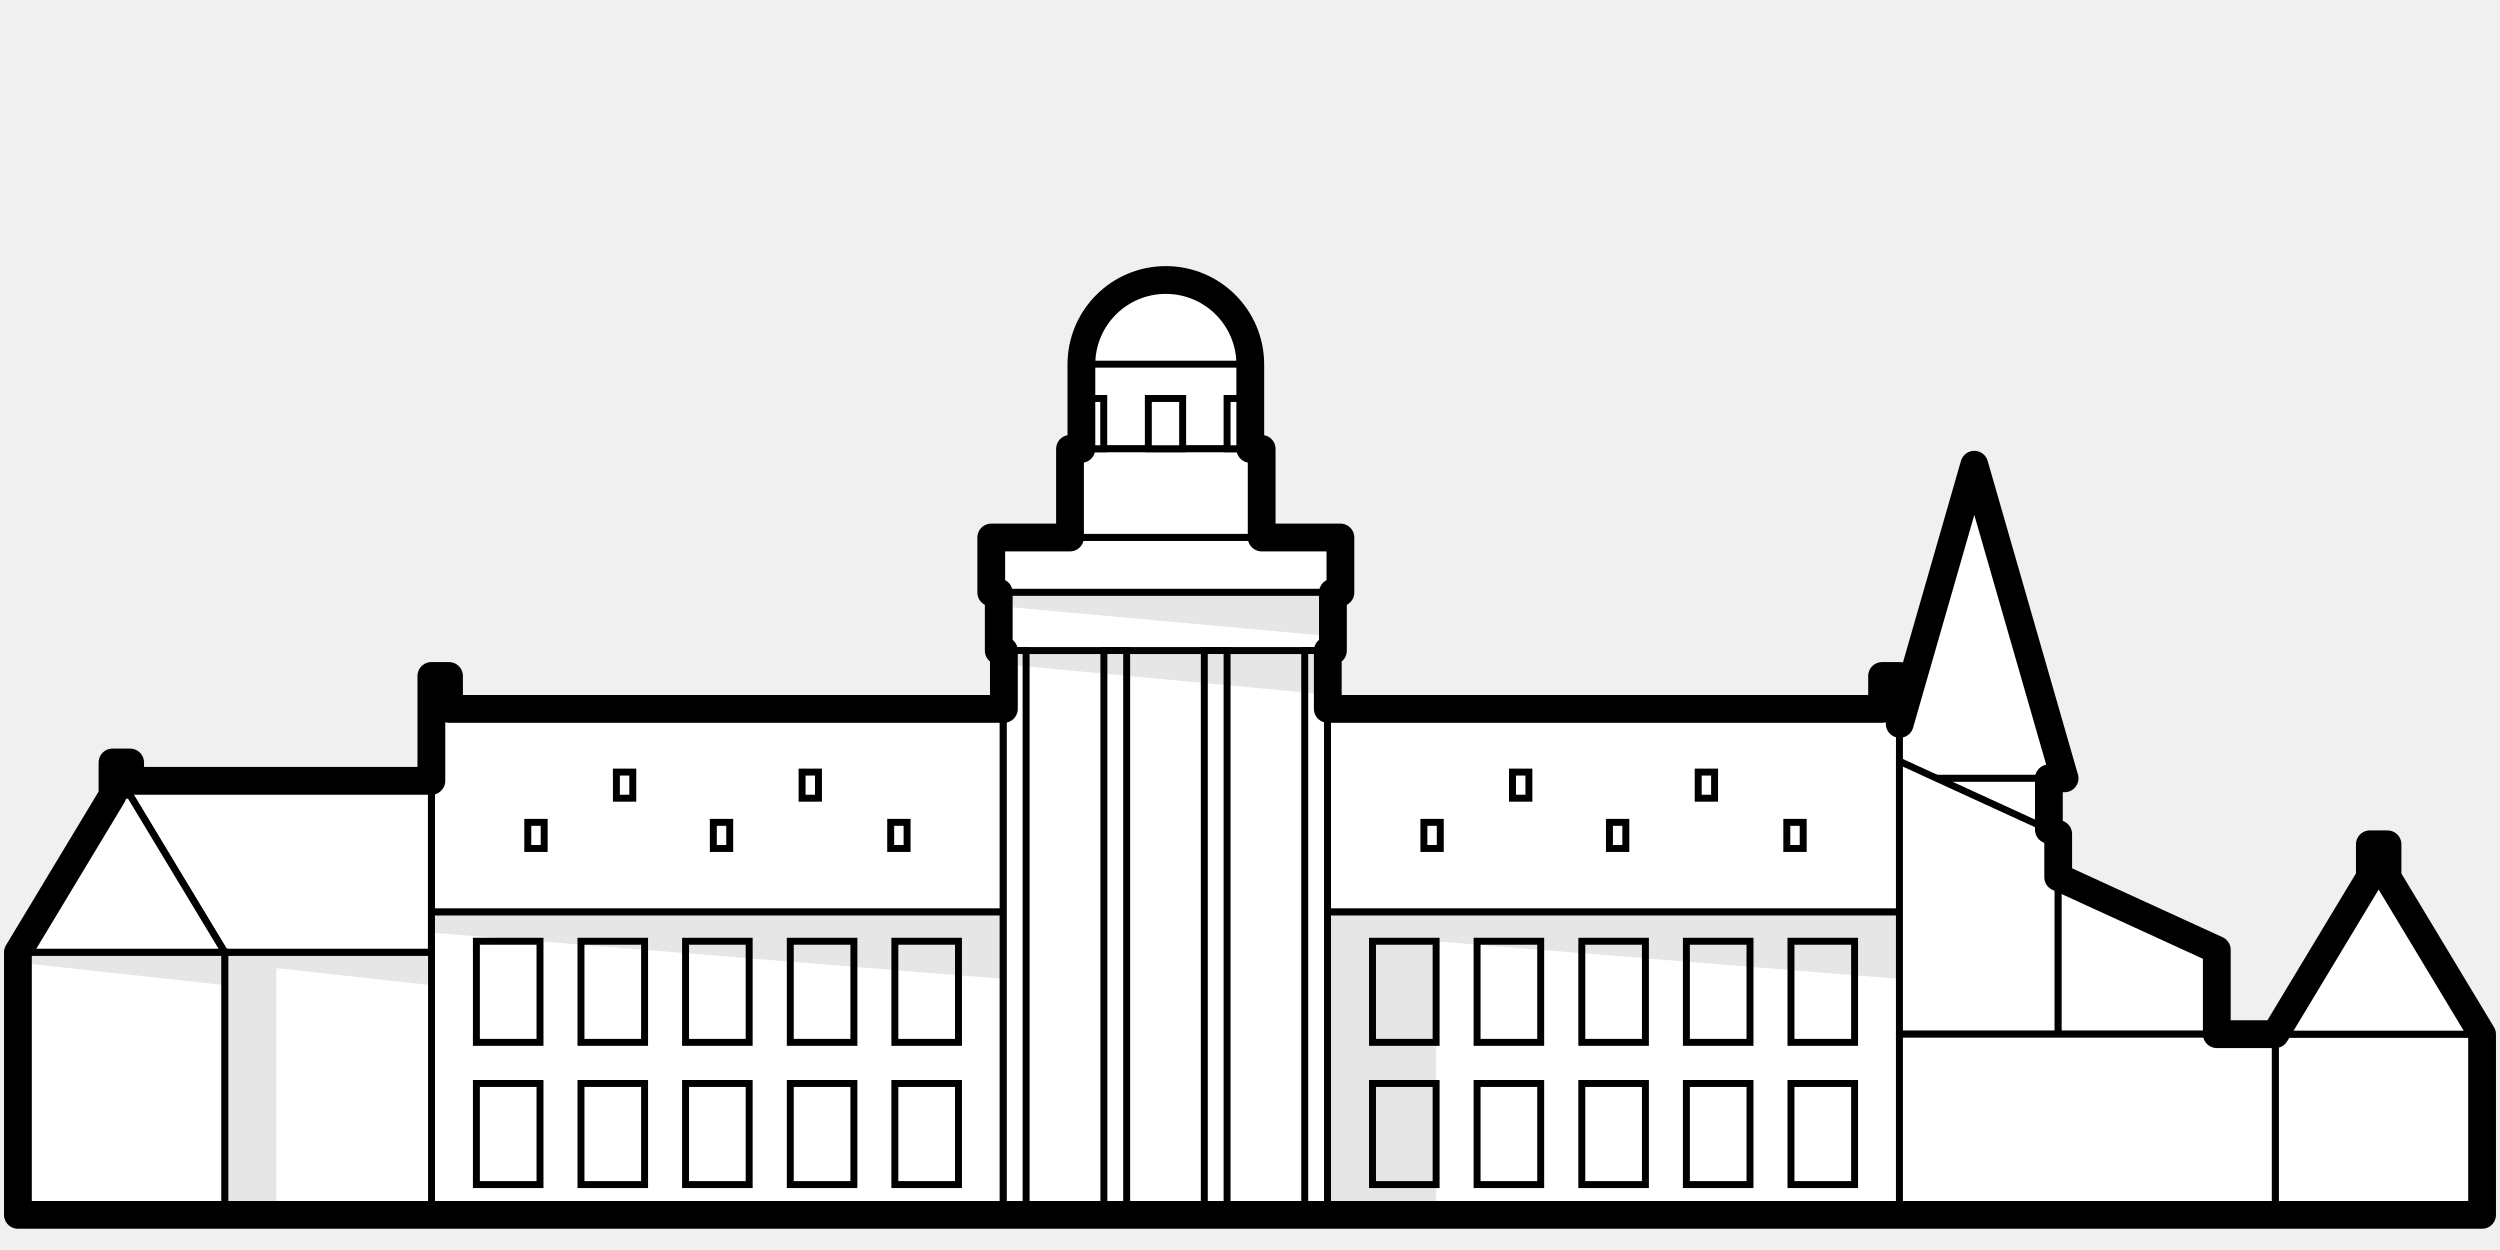
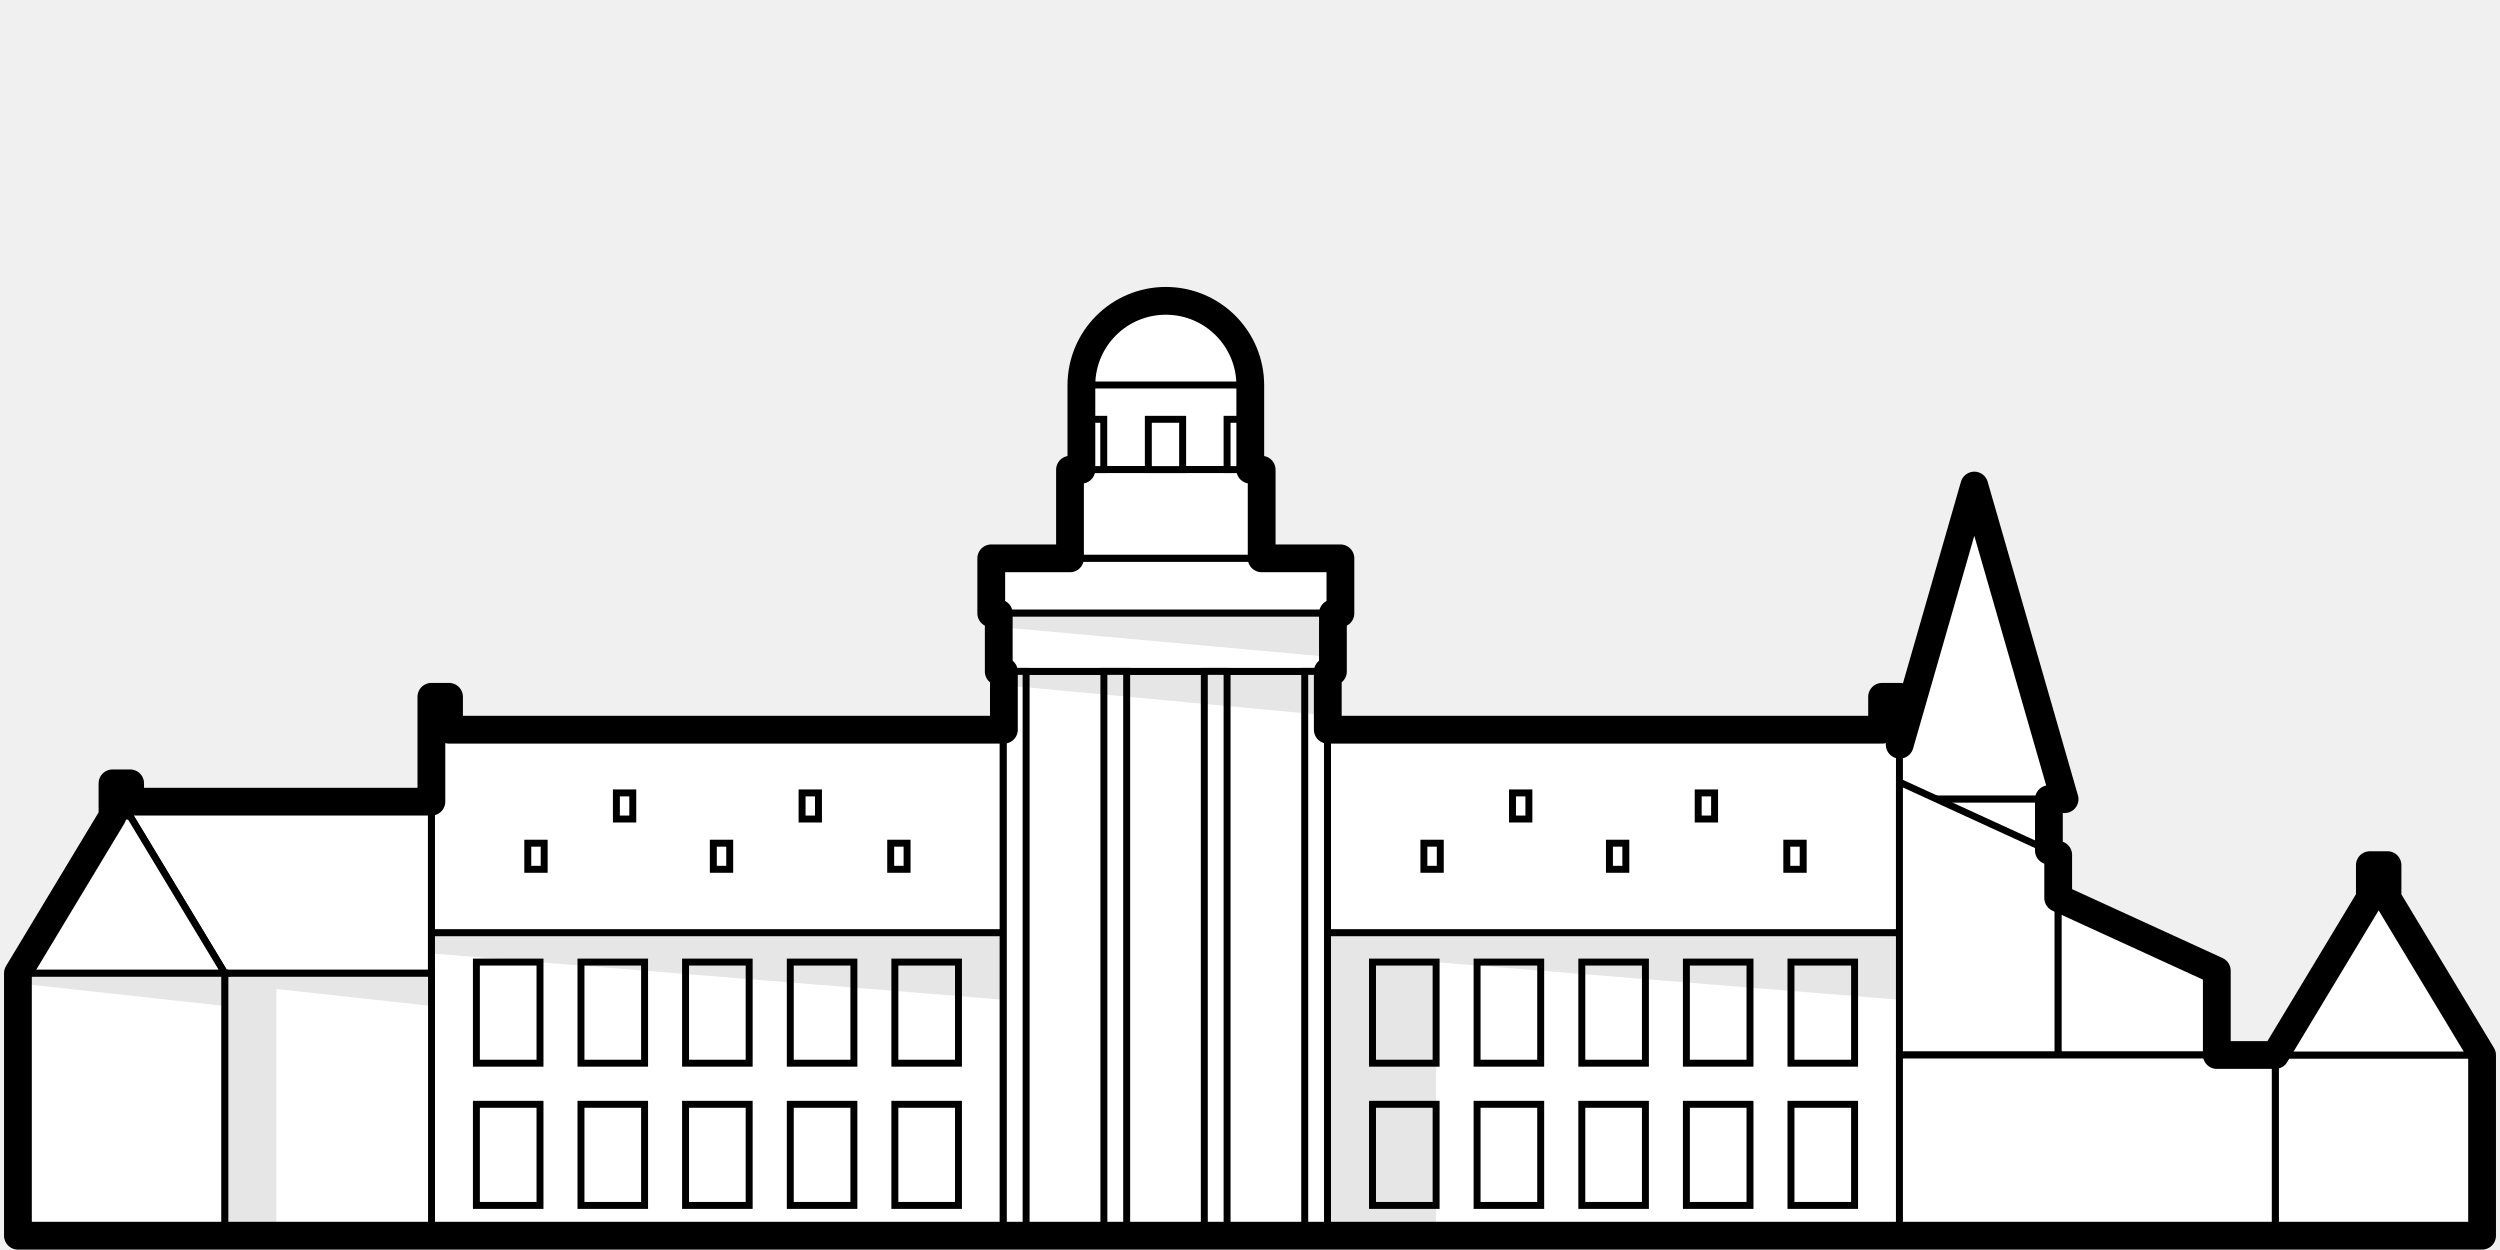
<svg xmlns="http://www.w3.org/2000/svg" viewBox="0 0 180 90">
-   <g id="outlines">
-     <g>
+   <g transform="translate(0 1.5)">
+     <g id="outlines">
      <g>
        <polygon points="148.64 56.04 135.64 56.04 142.14 33.46 142.14 33.46 148.64 56.04" fill="#fff" stroke="#000" stroke-miterlimit="10" stroke-width=".5" />
        <rect x="136.76" y="56.04" width="10.75" height="31.43" fill="#fff" stroke="#000" stroke-miterlimit="10" stroke-width=".5" />
        <rect x="31.06" y="65.65" width="41.18" height="21.82" fill="#fff" stroke="#000" stroke-miterlimit="10" stroke-width=".5" />
        <rect x="31.06" y="51.03" width="41.18" height="14.62" fill="#fff" stroke="#000" stroke-miterlimit="10" stroke-width=".5" />
        <rect x="16.18" y="68.56" width="14.89" height="18.9" fill="#fff" stroke="#000" stroke-miterlimit="10" stroke-width=".5" />
        <polygon points="31.06 56.21 8.73 56.21 16.18 68.56 31.06 68.56 31.06 56.21" fill="#fff" stroke="#000" stroke-miterlimit="10" stroke-width=".5" />
        <rect x="1.29" y="68.56" width="14.89" height="18.9" fill="#fff" stroke="#000" stroke-miterlimit="10" stroke-width=".5" />
        <polygon points="8.73 56.21 8.73 56.21 1.29 68.56 16.18 68.56 8.73 56.21" fill="#fff" stroke="#000" stroke-miterlimit="10" stroke-width=".5" />
        <rect x="95.58" y="65.65" width="41.18" height="21.82" fill="#fff" stroke="#000" stroke-miterlimit="10" stroke-width=".5" />
        <rect x="95.58" y="51.03" width="41.18" height="14.62" fill="#fff" stroke="#000" stroke-miterlimit="10" stroke-width=".5" />
        <rect x="72.24" y="46.84" width="23.34" height="40.62" fill="#fff" stroke="#000" stroke-miterlimit="10" stroke-width=".5" />
        <rect x="71.34" y="38.69" width="25.15" height="3.96" fill="#fff" stroke="#000" stroke-miterlimit="10" stroke-width=".5" />
        <rect x="71.87" y="42.65" width="24.08" height="4.19" fill="#fff" stroke="#000" stroke-miterlimit="10" stroke-width=".5" />
        <rect x="77.01" y="32.31" width="13.81" height="6.38" fill="#fff" stroke="#000" stroke-miterlimit="10" stroke-width=".5" />
        <path d="M83.91,20.14h0c-3.36,0-6.08,2.72-6.08,6.08v6.08h12.17v-6.08c0-3.36-2.72-6.08-6.08-6.08Z" fill="#fff" stroke="#000" stroke-miterlimit="10" stroke-width=".5" />
        <rect x="82.68" y="28.69" width="2.47" height="3.62" fill="#fff" stroke="#000" stroke-miterlimit="10" stroke-width=".5" />
        <rect x="77.83" y="28.69" width="1.64" height="3.62" fill="#fff" stroke="#000" stroke-miterlimit="10" stroke-width=".5" />
        <rect x="88.35" y="28.69" width="1.64" height="3.62" fill="#fff" stroke="#000" stroke-miterlimit="10" stroke-width=".5" />
        <g>
          <rect x="79.48" y="46.84" width="1.64" height="40.62" fill="#fff" stroke="#000" stroke-miterlimit="10" stroke-width=".5" />
          <rect x="72.24" y="46.84" width="1.64" height="40.62" fill="#fff" stroke="#000" stroke-miterlimit="10" stroke-width=".5" />
          <rect x="86.71" y="46.84" width="1.64" height="40.62" fill="#fff" stroke="#000" stroke-miterlimit="10" stroke-width=".5" />
          <rect x="93.94" y="46.84" width="1.64" height="40.62" fill="#fff" stroke="#000" stroke-miterlimit="10" stroke-width=".5" />
        </g>
        <rect x="8.1" y="54.89" width="1.27" height="2.37" fill="#fff" stroke="#000" stroke-miterlimit="10" stroke-width=".5" />
        <rect x="163.82" y="74.46" width="14.89" height="13" fill="#fff" stroke="#000" stroke-miterlimit="10" stroke-width=".5" />
        <polygon points="171.27 62.11 171.27 62.11 163.82 74.46 178.71 74.46 171.27 62.11" fill="#fff" stroke="#000" stroke-miterlimit="10" stroke-width=".5" />
        <rect x="170.63" y="60.8" width="1.27" height="2.37" fill="#fff" stroke="#000" stroke-miterlimit="10" stroke-width=".5" />
        <rect x="31.06" y="48.66" width="1.27" height="2.37" fill="#fff" stroke="#000" stroke-miterlimit="10" stroke-width=".5" />
        <rect x="135.5" y="48.66" width="1.27" height="2.37" fill="#fff" stroke="#000" stroke-miterlimit="10" stroke-width=".5" />
        <rect x="34.3" y="67.77" width="4.58" height="7.28" fill="#fff" stroke="#000" stroke-miterlimit="10" stroke-width=".5" />
        <g>
          <rect x="38" y="59.21" width="1.18" height="1.88" fill="#fff" stroke="#000" stroke-miterlimit="10" stroke-width=".5" />
          <rect x="51.36" y="59.21" width="1.18" height="1.88" fill="#fff" stroke="#000" stroke-miterlimit="10" stroke-width=".5" />
          <rect x="64.13" y="59.21" width="1.18" height="1.88" fill="#fff" stroke="#000" stroke-miterlimit="10" stroke-width=".5" />
        </g>
        <g>
          <rect x="44.38" y="55.59" width="1.18" height="1.88" fill="#fff" stroke="#000" stroke-miterlimit="10" stroke-width=".5" />
          <rect x="57.75" y="55.59" width="1.18" height="1.88" fill="#fff" stroke="#000" stroke-miterlimit="10" stroke-width=".5" />
        </g>
        <g>
          <rect x="102.52" y="59.21" width="1.18" height="1.88" fill="#fff" stroke="#000" stroke-miterlimit="10" stroke-width=".5" />
          <rect x="115.88" y="59.21" width="1.18" height="1.88" fill="#fff" stroke="#000" stroke-miterlimit="10" stroke-width=".5" />
          <rect x="128.65" y="59.21" width="1.18" height="1.88" fill="#fff" stroke="#000" stroke-miterlimit="10" stroke-width=".5" />
        </g>
        <g>
          <rect x="108.9" y="55.59" width="1.18" height="1.88" fill="#fff" stroke="#000" stroke-miterlimit="10" stroke-width=".5" />
          <rect x="122.27" y="55.59" width="1.18" height="1.88" fill="#fff" stroke="#000" stroke-miterlimit="10" stroke-width=".5" />
        </g>
        <rect x="34.3" y="78.01" width="4.58" height="7.28" fill="#fff" stroke="#000" stroke-miterlimit="10" stroke-width=".5" />
        <rect x="41.83" y="67.77" width="4.58" height="7.28" fill="#fff" stroke="#000" stroke-miterlimit="10" stroke-width=".5" />
        <rect x="41.83" y="78.01" width="4.58" height="7.28" fill="#fff" stroke="#000" stroke-miterlimit="10" stroke-width=".5" />
        <rect x="49.36" y="67.77" width="4.58" height="7.28" fill="#fff" stroke="#000" stroke-miterlimit="10" stroke-width=".5" />
        <rect x="49.36" y="78.01" width="4.58" height="7.28" fill="#fff" stroke="#000" stroke-miterlimit="10" stroke-width=".5" />
        <rect x="56.9" y="67.77" width="4.58" height="7.28" fill="#fff" stroke="#000" stroke-miterlimit="10" stroke-width=".5" />
        <rect x="56.9" y="78.01" width="4.58" height="7.28" fill="#fff" stroke="#000" stroke-miterlimit="10" stroke-width=".5" />
        <rect x="64.43" y="67.77" width="4.58" height="7.28" fill="#fff" stroke="#000" stroke-miterlimit="10" stroke-width=".5" />
        <rect x="64.43" y="78.01" width="4.58" height="7.28" fill="#fff" stroke="#000" stroke-miterlimit="10" stroke-width=".5" />
        <rect x="98.82" y="67.77" width="4.58" height="7.28" fill="#fff" stroke="#000" stroke-miterlimit="10" stroke-width=".5" />
        <rect x="98.82" y="78.01" width="4.58" height="7.28" fill="#fff" stroke="#000" stroke-miterlimit="10" stroke-width=".5" />
        <rect x="106.35" y="67.77" width="4.58" height="7.28" fill="#fff" stroke="#000" stroke-miterlimit="10" stroke-width=".5" />
        <rect x="106.35" y="78.01" width="4.58" height="7.28" fill="#fff" stroke="#000" stroke-miterlimit="10" stroke-width=".5" />
        <rect x="113.89" y="67.77" width="4.58" height="7.28" fill="#fff" stroke="#000" stroke-miterlimit="10" stroke-width=".5" />
        <rect x="113.89" y="78.01" width="4.58" height="7.28" fill="#fff" stroke="#000" stroke-miterlimit="10" stroke-width=".5" />
        <rect x="121.42" y="67.77" width="4.58" height="7.28" fill="#fff" stroke="#000" stroke-miterlimit="10" stroke-width=".5" />
        <rect x="121.42" y="78.01" width="4.58" height="7.28" fill="#fff" stroke="#000" stroke-miterlimit="10" stroke-width=".5" />
        <rect x="128.95" y="67.77" width="4.58" height="7.28" fill="#fff" stroke="#000" stroke-miterlimit="10" stroke-width=".5" />
        <rect x="128.95" y="78.01" width="4.58" height="7.28" fill="#fff" stroke="#000" stroke-miterlimit="10" stroke-width=".5" />
        <polygon points="136.76 54.81 136.76 74.46 148.19 74.46 148.19 60.05 136.76 54.81" fill="#fff" stroke="#000" stroke-miterlimit="10" stroke-width=".5" />
        <polygon points="148.19 63.16 148.19 74.46 159.61 74.46 159.61 68.4 148.19 63.16" fill="#fff" stroke="#000" stroke-miterlimit="10" stroke-width=".5" />
        <rect x="136.76" y="74.46" width="27.06" height="13" fill="#fff" stroke="#000" stroke-miterlimit="10" stroke-width=".5" />
        <line x1="77.83" y1="26.22" x2="90" y2="26.22" fill="#fff" stroke="#000" stroke-miterlimit="10" stroke-width=".5" />
      </g>
      <path d="M171.9,63.16h0v-2.37h-1.27v2.37h0l-6.81,11.3h-4.21v-6.07l-11.42-5.23v-3.11l-.67-.31v-3.7h1.13l-6.5-22.58-5.37,18.66v-3.45h-1.27v2.37h-39.91v-4.19h.37v-4.19h.54v-3.96h-5.67v-6.38h-.82v-6.08c0-3.36-2.72-6.08-6.08-6.08s-6.08,2.72-6.08,6.08v6.08h-.82v6.38h-5.67v3.96h.54v4.19h.37v4.19H32.33v-2.37h-1.27v7.55H9.37v-1.32h-1.27v2.37h0l-6.81,11.3v18.9H178.71v-13l-6.81-11.3Z" fill="none" stroke="#000" stroke-linejoin="round" stroke-width="2" />
    </g>
-   </g>
-   <g id="shadows">
-     <polygon points="72.24 70.48 31.06 67.15 31.06 65.65 72.24 65.65 72.24 70.48" opacity=".1" />
-     <polygon points="95.58 50.01 72.24 47.83 72.24 46.84 95.58 46.84 95.58 50.01" opacity=".1" />
-     <polygon points="95.95 45.82 71.87 43.64 71.87 42.65 95.95 42.65 95.95 45.82" opacity=".1" />
-     <polygon points="16.18 70.93 1.29 69.3 1.29 68.56 16.18 68.56 16.18 70.93" opacity=".1" />
-     <g opacity=".1">
-       <polygon points="31.06 68.56 19.9 68.56 16.18 68.56 16.18 69.3 16.18 87.46 19.9 87.46 19.9 69.71 31.06 70.93 31.06 68.56" />
-     </g>
-     <g opacity=".1">
-       <polygon points="136.76 65.65 103.4 65.65 95.58 65.65 95.58 67.15 95.58 87.46 103.4 87.46 103.4 67.78 136.76 70.48 136.76 65.65" />
+     <g id="shadows">
+       <polygon points="72.24 70.48 31.06 67.15 31.06 65.65 72.24 65.65 72.24 70.48" opacity=".1" />
+       <polygon points="95.58 50.01 72.24 47.83 72.24 46.84 95.58 46.84 95.58 50.01" opacity=".1" />
+       <polygon points="95.95 45.82 71.87 43.64 71.87 42.65 95.95 42.65 95.95 45.82" opacity=".1" />
+       <polygon points="16.18 70.93 1.29 69.3 1.29 68.56 16.18 68.56 16.18 70.93" opacity=".1" />
+       <g opacity=".1">
+         <polygon points="31.06 68.56 19.9 68.56 16.18 68.56 16.18 69.3 16.18 87.46 19.9 87.46 19.9 69.71 31.06 70.93 31.06 68.56" />
+       </g>
+       <g opacity=".1">
+         <polygon points="136.76 65.65 103.4 65.65 95.58 65.65 95.58 67.15 95.58 87.46 103.4 87.46 103.4 67.78 136.76 70.48 136.76 65.65" />
+       </g>
    </g>
  </g>
</svg>
